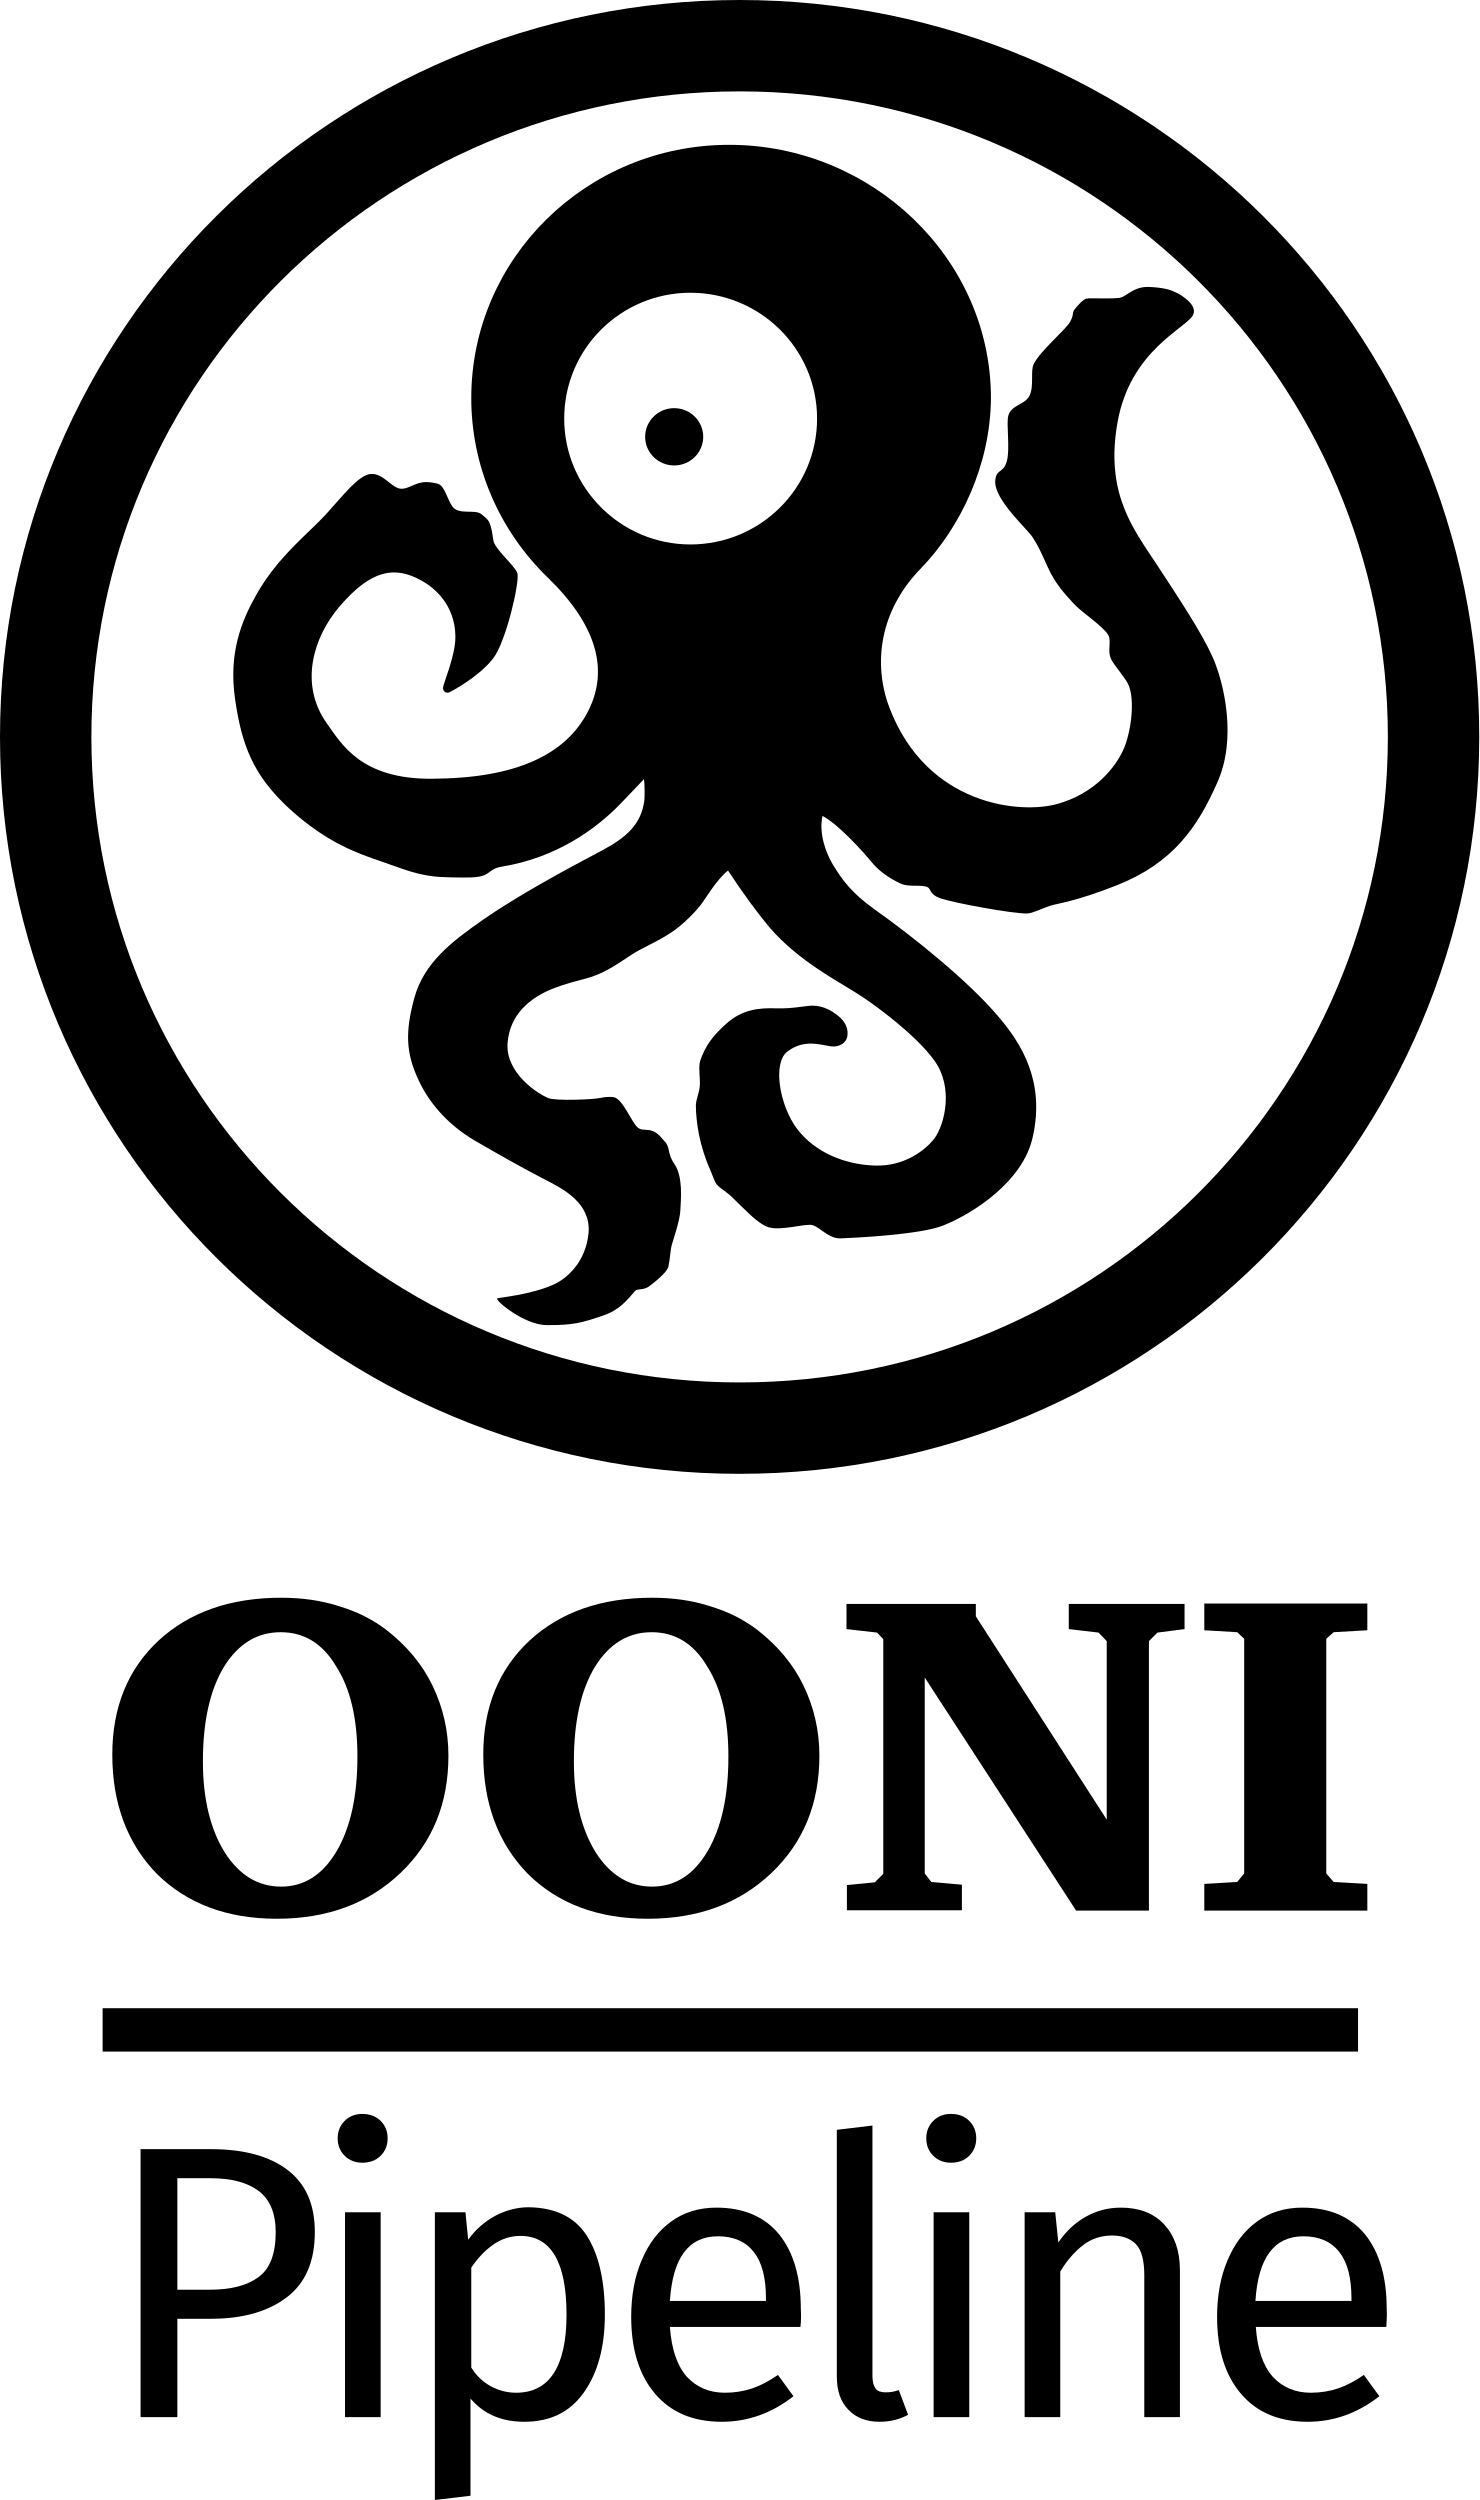
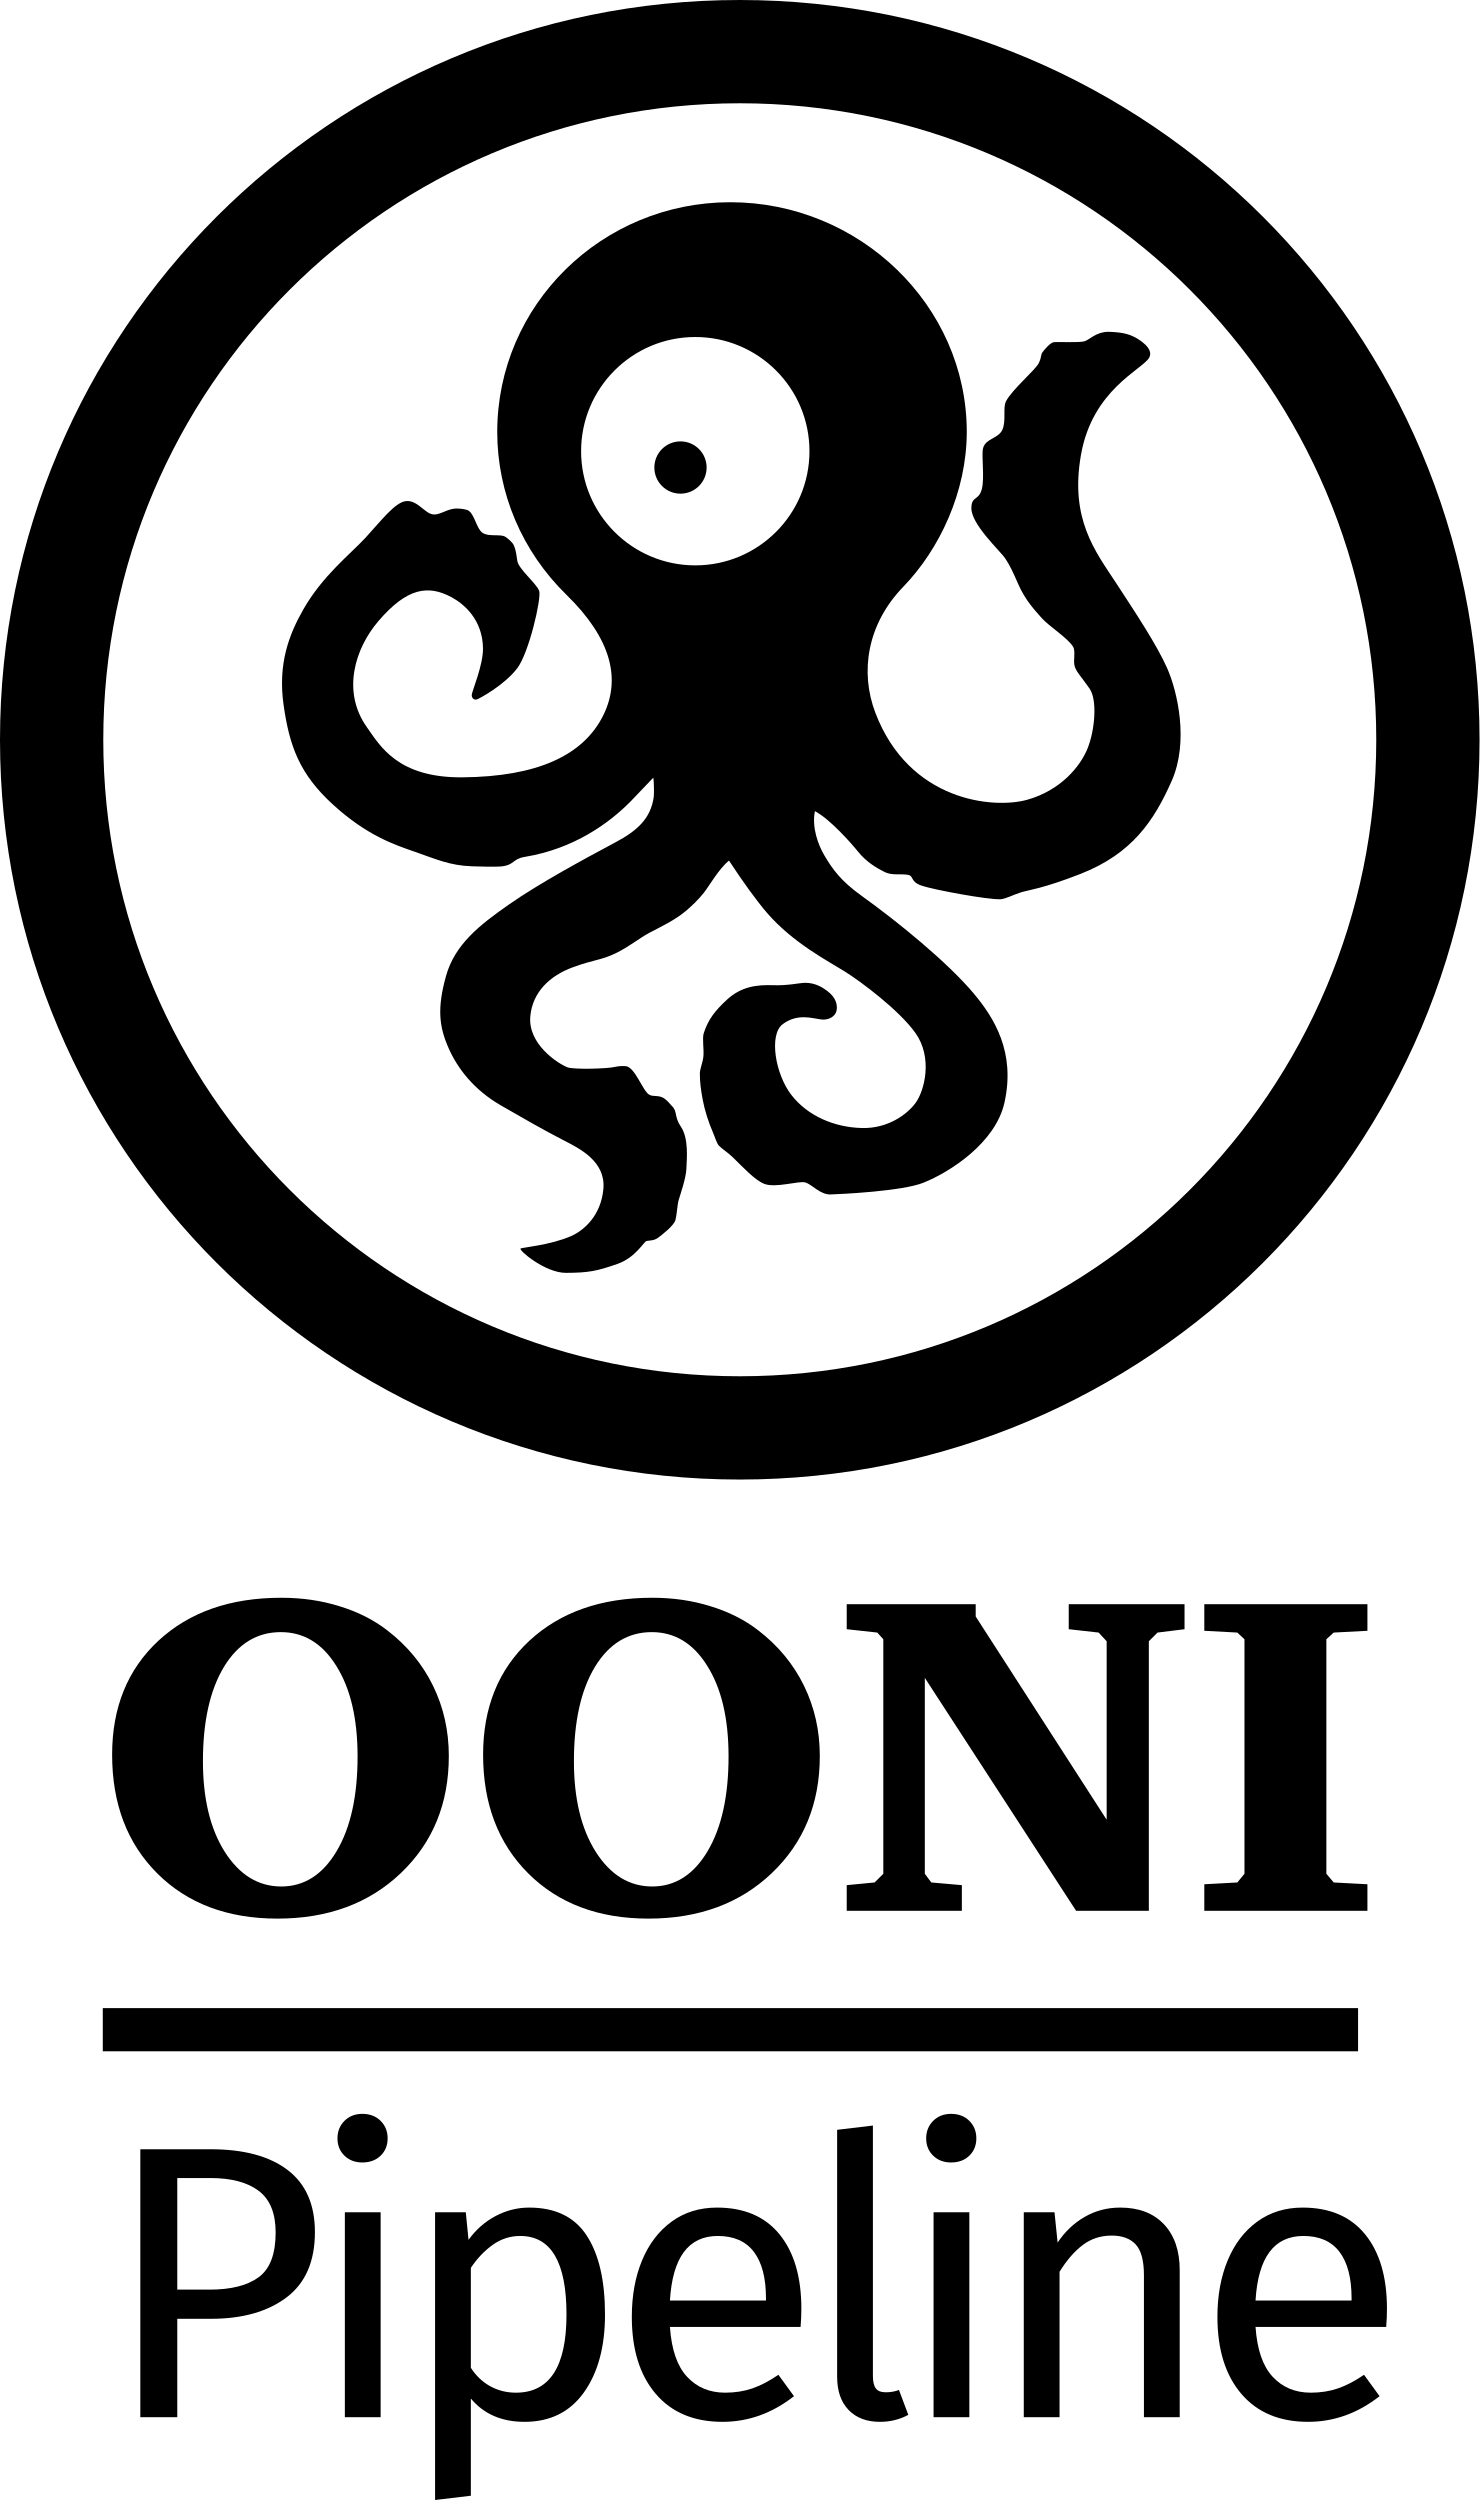
- <svg xmlns="http://www.w3.org/2000/svg" version="1.1" x="0px" y="0px" viewBox="0 0 382.1 645.6" enable-background="new 0 0 382.1 645.6" xml:space="preserve">
+ <svg xmlns="http://www.w3.org/2000/svg" version="1.1" x="0px" y="0px" viewBox="0 0 382.07 645.587" enable-background="new 0 0 382.07 645.587" xml:space="preserve">
  <g id="Layer_1">
</g>
  <g id="Logo">
    <g>
      <g>
        <g>
          <g>
-             <path d="M311,493.4v-6.9l8.5-0.5l1.8-2.2v-60.6l-1.8-1.7l-8.5-0.5v-6.9h42.1v6.9l-8.7,0.5l-1.9,1.7v60.6l1.9,2.2l8.7,0.5v6.9       H311z M218.7,493.4v-6.6l7.2-0.7l2.2-2.2v-60.6l-1.6-1.7l-7.9-0.9v-6.5H252v3.2l33.8,52.5v-46.1l-2.1-2.2l-7.7-0.9v-6.5h29.9       v6.5l-7,0.9l-2.2,2.2v69.6h-18.8l-39.1-60.2v50.6l1.7,2.2l7.9,0.7v6.6H218.7z M168.3,421.5c-6.1,0-11,3-14.7,9       c-3.6,6-5.4,14.1-5.4,24.4c0,9.6,1.9,17.4,5.6,23.4c3.8,6,8.7,8.9,14.6,8.9s10.7-3,14.3-9.1c3.6-6.1,5.4-14.2,5.4-24.5       c0-9.8-1.8-17.5-5.5-23.3C179.1,424.4,174.3,421.5,168.3,421.5 M124.8,453.1c0-12.2,4-22,11.9-29.4c8-7.4,18.6-11.1,31.7-11.1       c5.4,0,10.4,0.7,15,2.2c4.7,1.4,8.8,3.5,12.3,6.2c5.1,4,9.1,8.7,11.8,14.3c2.7,5.6,4.1,11.6,4.1,18.1       c0,12.3-4.1,22.4-12.4,30.3c-8.2,7.8-18.8,11.8-31.9,11.8c-12.9,0-23.2-3.9-31-11.6C128.7,476.1,124.8,465.8,124.8,453.1        M72.5,421.5c-6.1,0-11,3-14.7,9c-3.6,6-5.4,14.1-5.4,24.4c0,9.6,1.9,17.4,5.6,23.4c3.8,6,8.7,8.9,14.6,8.9s10.7-3,14.3-9.1       c3.6-6.1,5.4-14.2,5.4-24.5c0-9.8-1.8-17.5-5.5-23.3C83.3,424.4,78.5,421.5,72.5,421.5 M29,453.1c0-12.2,4-22,11.9-29.4       c8-7.4,18.6-11.1,31.7-11.1c5.4,0,10.4,0.7,15,2.2c4.7,1.4,8.8,3.5,12.3,6.2c5.1,4,9.1,8.7,11.8,14.3       c2.7,5.6,4.1,11.6,4.1,18.1c0,12.3-4.1,22.4-12.4,30.3c-8.2,7.8-18.8,11.8-31.9,11.8c-12.9,0-23.2-3.9-31-11.6       C32.9,476.1,29,465.8,29,453.1" />
-           </g>
-         </g>
-         <g>
-           <path d="M74.3,560.4c4.7,3.6,7,8.9,7,16c0,7.6-2.4,13.2-7.3,16.9c-4.9,3.7-11.4,5.5-19.5,5.5h-8.7v25.4h-9.5V555h18.2      C63,555,69.6,556.8,74.3,560.4z M66.8,588c2.9-2.1,4.4-6,4.4-11.5c0-5-1.5-8.5-4.4-10.7c-2.9-2.2-7.1-3.3-12.5-3.3h-8.5v28.8      h8.3C59.7,591.3,63.9,590.2,66.8,588z" />
-           <path d="M98.3,547.7c1.2,1.2,1.8,2.7,1.8,4.5s-0.6,3.3-1.8,4.5c-1.2,1.2-2.8,1.8-4.7,1.8c-1.9,0-3.4-0.6-4.6-1.8      c-1.2-1.2-1.8-2.7-1.8-4.5s0.6-3.3,1.8-4.5c1.2-1.2,2.7-1.8,4.6-1.8C95.5,545.9,97.1,546.5,98.3,547.7z M98.3,571.3v52.9h-9.2      v-52.9H98.3z" />
-           <path d="M151.5,577.3c3.1,4.8,4.7,11.6,4.7,20.4c0,8.3-1.8,15-5.4,20.1c-3.6,5.1-8.7,7.6-15.4,7.6c-5.9,0-10.5-2-13.9-6v25.1      l-9.2,1.1v-74.3h7.9l0.7,7.1c1.9-2.7,4.3-4.7,7-6.2c2.7-1.4,5.6-2.2,8.6-2.2C143.4,570.1,148.4,572.5,151.5,577.3z M146.3,597.7      c0-13.5-4-20.3-11.9-20.3c-2.6,0-5,0.8-7.1,2.3c-2.1,1.5-4,3.5-5.6,5.9v25.8c1.3,2.1,3,3.7,5,4.8c2,1.1,4.2,1.7,6.6,1.7      C141.9,617.9,146.3,611.1,146.3,597.7z" />
-           <path d="M206.7,600.9H173c0.4,5.8,1.9,10.1,4.4,12.9c2.5,2.7,5.8,4.1,9.8,4.1c2.5,0,4.9-0.4,7-1.1c2.1-0.7,4.4-1.9,6.7-3.5      l4,5.5c-5.6,4.4-11.8,6.6-18.5,6.6c-7.4,0-13.1-2.4-17.2-7.2c-4.1-4.8-6.2-11.4-6.2-19.9c0-5.5,0.9-10.4,2.7-14.6      c1.8-4.3,4.3-7.6,7.6-10c3.3-2.4,7.2-3.6,11.7-3.6c7,0,12.4,2.3,16.2,6.9c3.7,4.6,5.6,11,5.6,19.2      C206.9,597.7,206.9,599.3,206.7,600.9z M197.8,593.5c0-5.2-1-9.2-3.1-11.9c-2.1-2.7-5.2-4.1-9.3-4.1c-7.6,0-11.7,5.6-12.4,16.7      h24.8V593.5z" />
-           <path d="M219.1,622.3c-2-2-3-4.9-3-8.6V550l9.2-1.1v64.7c0,1.5,0.3,2.5,0.8,3.2c0.5,0.7,1.4,1,2.6,1c1.3,0,2.4-0.2,3.4-0.6      l2.4,6.4c-2.2,1.2-4.7,1.8-7.3,1.8C223.8,625.4,221.1,624.4,219.1,622.3z" />
-           <path d="M250.3,547.7c1.2,1.2,1.8,2.7,1.8,4.5s-0.6,3.3-1.8,4.5c-1.2,1.2-2.8,1.8-4.7,1.8c-1.9,0-3.4-0.6-4.6-1.8      c-1.2-1.2-1.8-2.7-1.8-4.5s0.6-3.3,1.8-4.5c1.2-1.2,2.7-1.8,4.6-1.8C247.5,545.9,249.1,546.5,250.3,547.7z M250.3,571.3v52.9      h-9.2v-52.9H250.3z" />
-           <path d="M300.6,574.4c2.7,2.9,4.1,6.8,4.1,11.8v38h-9.2v-36.7c0-3.7-0.7-6.4-2.1-7.9c-1.4-1.5-3.5-2.3-6.2-2.3      c-2.8,0-5.3,0.8-7.4,2.4c-2.1,1.6-4.2,3.9-6,6.9v37.6h-9.2v-52.9h7.9l0.8,7.8c1.9-2.8,4.2-5,7-6.6c2.8-1.6,5.8-2.4,9.2-2.4      C294.1,570.1,297.9,571.5,300.6,574.4z" />
-           <path d="M358,600.9h-33.7c0.4,5.8,1.9,10.1,4.4,12.9c2.5,2.7,5.8,4.1,9.8,4.1c2.5,0,4.9-0.4,7-1.1c2.1-0.7,4.4-1.9,6.7-3.5      l4,5.5c-5.6,4.4-11.8,6.6-18.5,6.6c-7.4,0-13.1-2.4-17.2-7.2c-4.1-4.8-6.2-11.4-6.2-19.9c0-5.5,0.9-10.4,2.7-14.6      c1.8-4.3,4.3-7.6,7.6-10c3.3-2.4,7.2-3.6,11.7-3.6c7,0,12.4,2.3,16.2,6.9c3.7,4.6,5.6,11,5.6,19.2      C358.2,597.7,358.1,599.3,358,600.9z M349,593.5c0-5.2-1-9.2-3.1-11.9c-2.1-2.7-5.2-4.1-9.3-4.1c-7.6,0-11.7,5.6-12.4,16.7H349      V593.5z" />
-         </g>
-         <g>
-           <g>
-             <line x1="350.7" y1="524.1" x2="26.5" y2="524.1" />
+             <g>
+               <path d="M310.994,493.437v-6.856l8.528-0.461l1.844-2.247v-60.558l-1.844-1.73l-8.528-0.46v-6.858h42.121v6.858l-8.702,0.46        l-1.9,1.73v60.558l1.9,2.247l8.702,0.461v6.856H310.994z M218.653,493.437v-6.626l7.202-0.692l2.247-2.247v-60.558        l-1.555-1.73l-7.894-0.863v-6.455h33.305v3.17l33.822,52.491v-46.096l-2.075-2.247l-7.721-0.863v-6.455h29.905v6.455        l-6.973,0.863l-2.247,2.247v69.605h-18.783l-39.065-60.154v50.589l1.67,2.247l7.894,0.692v6.626H218.653z M168.316,421.47        c-6.146,0-11.044,2.996-14.694,8.989c-3.612,5.992-5.416,14.116-5.416,24.372c0,9.643,1.882,17.441,5.646,23.394        c3.802,5.953,8.662,8.931,14.578,8.931s10.679-3.034,14.291-9.104c3.61-6.07,5.416-14.232,5.416-24.488        c0-9.758-1.824-17.535-5.474-23.336C179.051,424.389,174.27,421.47,168.316,421.47 M124.754,453.103        c0-12.178,3.977-21.972,11.927-29.386c7.99-7.414,18.574-11.12,31.749-11.12c5.378,0,10.39,0.729,15.039,2.189        c4.685,1.421,8.797,3.495,12.33,6.222c5.147,3.957,9.086,8.72,11.812,14.291c2.727,5.57,4.091,11.62,4.091,18.149        c0,12.292-4.129,22.377-12.388,30.251c-8.221,7.837-18.841,11.754-31.864,11.754c-12.868,0-23.202-3.879-30.999-11.638        C128.653,476.056,124.754,465.818,124.754,453.103 M72.515,421.47c-6.146,0-11.044,2.996-14.692,8.989        c-3.612,5.992-5.418,14.116-5.418,24.372c0,9.643,1.882,17.441,5.648,23.394c3.802,5.953,8.662,8.931,14.578,8.931        s10.679-3.034,14.289-9.104c3.612-6.07,5.418-14.232,5.418-24.488c0-9.758-1.826-17.535-5.474-23.336        C83.252,424.389,78.471,421.47,72.515,421.47 M28.955,453.103c0-12.178,3.975-21.972,11.927-29.386        c7.99-7.414,18.573-11.12,31.749-11.12c5.378,0,10.39,0.729,15.039,2.189c4.685,1.421,8.797,3.495,12.33,6.222        c5.147,3.957,9.084,8.72,11.812,14.291c2.727,5.57,4.089,11.62,4.089,18.149c0,12.292-4.129,22.377-12.388,30.251        c-8.219,7.837-18.841,11.754-31.862,11.754c-12.87,0-23.202-3.879-31.001-11.638        C32.854,476.056,28.955,465.818,28.955,453.103" />
+             </g>
          </g>
          <g>
-             <rect x="26.5" y="518.6" width="324.2" height="11.2" />
+             <path d="M74.294,560.385c4.685,3.582,7.029,8.922,7.029,16.017c0,7.565-2.445,13.188-7.331,16.869       c-4.887,3.683-11.381,5.523-19.48,5.523h-8.735v25.404h-9.54v-69.186h18.176C62.979,555.013,69.607,556.805,74.294,560.385z        M66.813,588.049c2.912-2.142,4.368-5.99,4.368-11.547c0-4.953-1.456-8.535-4.368-10.745       c-2.911-2.209-7.079-3.313-12.501-3.313h-8.535v28.819h8.334C59.666,591.263,63.901,590.192,66.813,588.049z" />
+             <path d="M98.292,547.682c1.205,1.205,1.808,2.711,1.808,4.519s-0.603,3.298-1.808,4.469c-1.205,1.172-2.778,1.757-4.72,1.757       c-1.875,0-3.414-0.585-4.619-1.757c-1.204-1.171-1.807-2.661-1.807-4.469s0.603-3.313,1.807-4.519       c1.205-1.205,2.744-1.808,4.619-1.808C95.514,545.875,97.087,546.477,98.292,547.682z M98.292,571.28v52.918h-9.238V571.28       H98.292z" />
+             <path d="M151.512,577.305c3.146,4.82,4.72,11.615,4.72,20.385c0,8.301-1.808,14.996-5.423,20.082       c-3.615,5.089-8.736,7.632-15.363,7.632c-5.892,0-10.511-2.008-13.857-6.024v25.104l-9.238,1.104V571.28h7.933l0.703,7.129       c1.941-2.677,4.283-4.735,7.029-6.175c2.744-1.439,5.623-2.159,8.636-2.159C143.411,570.075,148.364,572.485,151.512,577.305z        M146.29,597.689c0-13.521-3.983-20.284-11.949-20.284c-2.611,0-4.988,0.771-7.13,2.31c-2.143,1.541-4.017,3.515-5.623,5.925       v25.807c1.339,2.075,3.013,3.665,5.021,4.77c2.009,1.104,4.218,1.656,6.628,1.656       C141.938,617.872,146.29,611.144,146.29,597.689z" />
+             <path d="M206.738,600.902h-33.739c0.401,5.824,1.873,10.109,4.418,12.854c2.543,2.745,5.824,4.116,9.841,4.116       c2.543,0,4.886-0.367,7.029-1.104c2.142-0.735,4.383-1.907,6.728-3.515l4.017,5.523c-5.623,4.418-11.783,6.627-18.477,6.627       c-7.364,0-13.104-2.41-17.221-7.229c-4.117-4.82-6.176-11.447-6.176-19.882c0-5.488,0.887-10.358,2.661-14.61       c1.772-4.251,4.317-7.582,7.631-9.991c3.314-2.41,7.213-3.615,11.699-3.615c7.028,0,12.416,2.31,16.166,6.929       c3.749,4.619,5.623,11.013,5.623,19.179C206.938,597.723,206.871,599.296,206.738,600.902z M197.801,593.471       c0-5.222-1.038-9.204-3.112-11.949c-2.076-2.744-5.188-4.117-9.339-4.117c-7.565,0-11.683,5.558-12.351,16.669h24.802V593.471z       " />
+             <path d="M219.14,622.341c-1.976-2.041-2.963-4.903-2.963-8.585v-63.764l9.238-1.104v64.667c0,1.473,0.251,2.545,0.753,3.213       c0.502,0.67,1.355,1.004,2.561,1.004c1.271,0,2.41-0.2,3.414-0.602l2.41,6.426c-2.209,1.205-4.653,1.808-7.33,1.808       C223.809,625.403,221.113,624.382,219.14,622.341z" />
+             <path d="M250.317,547.682c1.205,1.205,1.808,2.711,1.808,4.519s-0.603,3.298-1.808,4.469c-1.205,1.172-2.778,1.757-4.72,1.757       c-1.875,0-3.414-0.585-4.619-1.757c-1.204-1.171-1.807-2.661-1.807-4.469s0.603-3.313,1.807-4.519       c1.205-1.205,2.744-1.808,4.619-1.808C247.539,545.875,249.112,546.477,250.317,547.682z M250.317,571.28v52.918h-9.238V571.28       H250.317z" />
+             <path d="M300.575,574.392c2.711,2.88,4.066,6.828,4.066,11.85v37.956h-9.238v-36.651c0-3.748-0.703-6.392-2.108-7.933       c-1.406-1.539-3.481-2.31-6.226-2.31c-2.812,0-5.289,0.804-7.431,2.41c-2.144,1.606-4.152,3.916-6.025,6.929v37.555h-9.238       V571.28h7.933l0.804,7.832c1.873-2.812,4.2-5.021,6.979-6.627c2.777-1.607,5.84-2.41,9.188-2.41       C294.098,570.075,297.863,571.515,300.575,574.392z" />
+             <path d="M357.961,600.902h-33.739c0.401,5.824,1.873,10.109,4.418,12.854c2.543,2.745,5.824,4.116,9.841,4.116       c2.543,0,4.886-0.367,7.029-1.104c2.142-0.735,4.383-1.907,6.728-3.515l4.017,5.523c-5.623,4.418-11.783,6.627-18.477,6.627       c-7.364,0-13.104-2.41-17.221-7.229c-4.117-4.82-6.176-11.447-6.176-19.882c0-5.488,0.887-10.358,2.661-14.61       c1.772-4.251,4.317-7.582,7.631-9.991c3.314-2.41,7.213-3.615,11.699-3.615c7.028,0,12.416,2.31,16.166,6.929       c3.749,4.619,5.623,11.013,5.623,19.179C358.161,597.723,358.094,599.296,357.961,600.902z M349.023,593.471       c0-5.222-1.038-9.204-3.112-11.949c-2.076-2.744-5.188-4.117-9.339-4.117c-7.565,0-11.683,5.558-12.351,16.669h24.802V593.471z       " />
+           </g>
+           <g>
+             <g>
+               <line x1="350.699" y1="524.141" x2="26.543" y2="524.141" />
+             </g>
+             <g>
+               <rect x="26.541" y="518.565" width="324.16" height="11.151" />
+             </g>
          </g>
        </g>
      </g>
      <g>
+         <path d="M191.035,0C85.53,0,0,85.53,0,191.035C0,296.539,85.53,382.07,191.035,382.07c105.505,0,191.035-85.531,191.035-191.035     C382.07,85.53,296.54,0,191.035,0z M191.035,355.4c-90.775,0-164.364-73.59-164.364-164.365     c0-90.776,73.589-164.365,164.364-164.365c90.776,0,164.365,73.589,164.365,164.365C355.4,281.81,281.811,355.4,191.035,355.4z" />
+         <path d="M301.381,172.504c-2.643-5.927-7.831-13.794-13.169-21.954c-5.338-8.161-12.028-16.491-9.045-33.215     c2.983-16.724,15.75-21.854,17.564-24.928c1.452-2.46-2.868-4.949-3.945-5.462c-1.306-0.619-2.727-1.103-6.159-1.253     c-0.214-0.01-0.422-0.012-0.623-0.003c-3.024,0.108-4.635,2.007-5.881,2.424c-1.351,0.453-7.273,0.094-8.093,0.265     c-0.897,0.188-2.47,2.083-2.807,2.566c-0.589,0.85-0.135,1.062-0.973,2.817c-0.84,1.754-6.824,6.744-8.462,9.856     c-0.878,1.667,0.107,5.113-0.962,7.401c-1.067,2.288-4.27,2.177-4.952,4.684c-0.502,1.846,0.457,7.775-0.351,10.668     c-0.837,2.998-2.572,1.647-2.681,4.704c-0.153,4.308,7.464,11.177,8.76,13.159c1.298,1.984,1.818,3.151,3.421,6.775     c1.788,4.043,4.196,6.563,6.007,8.618c1.813,2.054,6.8,5.202,8.088,7.404c0.715,1.225-0.064,3.564,0.421,5.097     c0.457,1.45,1.766,2.719,3.825,5.694c2.059,2.973,1.369,10.713-0.493,15.391c-1.862,4.68-6.936,10.88-15.617,13.316     c-8.68,2.435-30.475,0.442-39.202-22.457c-4.013-10.533-2.171-22.855,7.208-32.549c9.377-9.694,16.373-24.521,16.395-39.967     c0-32.768-27.812-59.332-61.057-59.332c-33.244,0-60.195,26.563-60.195,59.332c0.013,15.724,6.359,30.802,17.907,42.076     c11.549,11.274,14.157,21.75,9.423,31.197c-5.123,10.22-16.933,15.745-36.343,15.907c-16.728,0.141-21.254-8.168-24.646-12.942     c-6.507-9.155-3.137-20.262,2.965-27.394c7.412-8.663,12.886-9.411,18.905-6.17c3.23,1.74,8.004,5.793,8.112,13.181     c0.064,4.401-2.913,11.217-2.913,12.08c0,0.863,0.702,1.402,1.457,1.078c0.756-0.324,6.816-3.531,10.246-7.928     c3.069-3.933,6.363-18.226,5.717-20.06c-0.648-1.833-5.311-5.646-5.634-7.696c-0.192-1.218-0.335-2.774-0.909-4.052     c-0.391-0.871-1.463-1.673-2.032-2.11c-1.402-1.081-5.069,0.269-6.579-1.619c-1.294-1.618-1.833-5.016-3.559-5.446     c-0.784-0.197-2.291-0.512-3.67-0.232c-1.981,0.404-3.47,1.599-5.011,1.417c-2.154-0.252-3.991-3.667-6.903-3.451     c-2.896,0.214-6.578,5.176-10.568,9.49c-3.991,4.315-11.075,9.764-16.07,18.55c-3.621,6.371-6.58,13.914-5.069,24.591     c1.51,10.678,4.14,17.873,12.726,25.722c8.832,8.074,15.962,10.408,21.246,12.242c5.286,1.832,8.951,3.543,14.668,3.721     c1.97,0.061,6.165,0.191,7.558,0.041c3.522-0.378,2.805-1.928,6.086-2.469c12.779-2.102,21.878-8.773,27.409-14.406     c1.408-1.434,5.099-5.375,5.788-6.055c0.172,0.981,0.225,4.132,0.113,4.95c-0.766,5.61-4.267,8.751-9.877,11.743     c-8.008,4.27-19.635,10.547-27.608,16.127c-7.375,5.165-13.879,10.183-16.167,18.419c-2.288,8.236-1.829,12.964,0.687,18.646     c2.297,5.183,6.483,10.715,13.498,14.757c5.804,3.343,10.882,6.284,16.481,9.158c3.853,1.978,10.591,5.33,9.982,12.347     c-0.618,7.114-5.223,10.878-8.35,12.24c-5.369,2.342-12.726,2.954-13.042,3.203c-0.555,0.442,6.405,6.324,11.745,6.29     c5.832-0.037,7.899-0.429,13.307-2.324c4.702-1.648,6.75-5.758,7.513-5.91c0.763-0.153,1.878-0.063,2.898-0.802     c0.994-0.722,4.155-3.166,4.536-4.613c0.382-1.45,0.459-3.889,0.84-5.186c0.382-1.297,1.907-5.68,1.983-8.044     c0.077-2.365,0.688-7.779-1.43-10.887c-1.755-2.575-0.839-3.928-2.307-5.319c-0.244-0.232-1.476-1.863-2.604-2.286     c-1.459-0.546-2.221-0.069-3.267-0.649c-1.67-0.929-3.666-7.188-6.077-7.362c-0.88-0.063-1.902-0.01-2.792,0.204     c-1.982,0.478-10.661,0.703-12.218,0.103c-2.412-0.928-10.276-5.948-9.609-13.194c0.576-6.224,5.008-10.46,11.019-12.66     c5.368-1.965,7.245-1.792,10.905-3.546c3.61-1.729,6.141-3.927,8.886-5.374c2.744-1.45,6.463-3.184,9.283-5.549     c1.609-1.348,3.221-2.876,4.745-4.793c1.306-1.638,3.799-6.081,6.46-8.286c3.641,5.567,7.199,10.468,9.826,13.516     c6.671,7.739,15.785,12.449,20.056,15.118c4.27,2.668,14.068,10.013,18.265,15.884c4.501,6.29,2.439,14.908-0.039,18.187     c-2.145,2.84-7.015,6.522-13.726,6.369c-7.177-0.163-14.055-3.109-18.265-8.543c-4.194-5.416-5.828-15.582-2.25-18.264     c3.848-2.885,7.619-1.51,9.99-1.222c1.858,0.227,3.623-0.763,3.928-2.288c0.304-1.525-0.191-3.357-2.25-4.958     c-1.093-0.85-3.103-2.258-5.876-2.223c-1.52,0.018-4.385,0.754-8.271,0.619c-4.126-0.143-8.189,0.298-11.92,3.747     c-3.069,2.841-4.83,5.082-5.978,8.64c-0.437,1.352,0.092,4.262-0.091,5.993c-0.182,1.749-0.904,3.118-0.917,4.464     c-0.022,2,0.306,4.45,0.761,6.839c0.507,2.661,1.474,5.735,2.672,8.457c0.489,1.114,0.884,2.641,1.514,3.317     c0.764,0.823,2.226,1.674,3.611,3.026c2.622,2.558,5.662,5.86,8.059,6.808c2.977,1.178,8.999-0.878,10.677-0.343     c1.677,0.533,3.831,3.16,6.423,3.085c2.594-0.076,18.485-0.824,23.966-3.01c6.85-2.733,18.664-10.261,20.986-20.739     c2.863-12.92-2.564-21.759-8.011-28.225c-6.726-7.983-19.344-18.296-28.864-25.127c-5.453-3.912-7.522-6.889-9.63-10.44     c-1.603-2.699-3.3-7.259-2.449-11.442c3.923,2.054,9.528,8.451,11.168,10.495c2.112,2.628,4.805,4.227,6.887,5.25     c1.842,0.906,4.144,0.387,5.898,0.692c1.753,0.303,0.497,1.74,3.624,2.809c3.128,1.067,16.951,3.623,20.277,3.506     c1.359-0.048,3.181-1.102,5.33-1.775c2.059-0.646,5.581-0.935,15.358-4.755c13.409-5.239,19.043-13.781,23.575-23.996     C307.092,191.475,304.023,178.432,301.381,172.504z M179.546,145.999c-16.284,0-29.485-13.2-29.485-29.484     c0-16.285,13.202-29.486,29.485-29.486s29.485,13.2,29.485,29.486C209.032,132.799,195.83,145.999,179.546,145.999z" />
        <g>
-           <path d="M191,0C85.5,0,0,85.2,0,190.3c0,105.1,85.5,190.3,191,190.3s191-85.2,191-190.3C382.1,85.2,296.5,0,191,0z M191,357      c-92.5,0-167.4-74.7-167.4-166.7c0-92.1,75-166.7,167.4-166.7s167.4,74.7,167.4,166.7C358.4,282.4,283.5,357,191,357z" />
-         </g>
-         <g>
-           <path d="M313.2,169.8c-2.9-6.5-8.7-15.2-14.6-24.2c-5.9-9-13.3-18.2-10-36.6S306,84.9,308,81.5c1.6-2.7-3.2-5.5-4.4-6      c-1.4-0.7-3-1.2-6.8-1.4c-0.2,0-0.5,0-0.7,0c-3.3,0.1-5.1,2.2-6.5,2.7c-1.5,0.5-8.1,0.1-9,0.3c-1,0.2-2.7,2.3-3.1,2.8      c-0.7,0.9-0.1,1.2-1.1,3.1c-0.9,1.9-7.6,7.4-9.4,10.9c-1,1.8,0.1,5.6-1.1,8.2c-1.2,2.5-4.7,2.4-5.5,5.2c-0.6,2,0.5,8.6-0.4,11.8      c-0.9,3.3-2.8,1.8-3,5.2c-0.2,4.8,8.3,12.3,9.7,14.5c1.4,2.2,2,3.5,3.8,7.5c2,4.5,4.6,7.2,6.7,9.5c2,2.3,7.5,5.7,9,8.2      c0.8,1.4-0.1,3.9,0.5,5.6c0.5,1.6,2,3,4.2,6.3c2.3,3.3,1.5,11.8-0.5,17c-2.1,5.2-7.7,12-17.3,14.7c-9.6,2.7-33.7,0.5-43.4-24.8      c-4.4-11.6-2.4-25.2,8-35.9c10.4-10.7,18.1-27,18.2-44.1c0-36.1-30.8-65.4-67.6-65.4s-66.6,29.3-66.6,65.4      c0,17.3,7,34,19.8,46.4c12.8,12.4,15.7,24,10.4,34.4c-5.7,11.3-18.7,17.4-40.2,17.5c-18.5,0.2-23.5-9-27.3-14.3      c-7.2-10.1-3.5-22.3,3.3-30.2c8.2-9.6,14.3-10.4,20.9-6.8c3.6,1.9,8.9,6.4,9,14.5c0.1,4.9-3.2,12.4-3.2,13.3      c0,1,0.8,1.5,1.6,1.2c0.8-0.4,7.5-3.9,11.3-8.7c3.4-4.3,7-20.1,6.3-22.1c-0.7-2-5.9-6.2-6.2-8.5c-0.2-1.3-0.4-3.1-1-4.5      c-0.4-1-1.6-1.8-2.2-2.3c-1.6-1.2-5.6,0.3-7.3-1.8c-1.4-1.8-2-5.5-3.9-6c-0.9-0.2-2.5-0.6-4.1-0.3c-2.2,0.4-3.8,1.8-5.5,1.6      c-2.4-0.3-4.4-4-7.6-3.8c-3.2,0.2-7.3,5.7-11.7,10.5c-4.4,4.8-12.3,10.8-17.8,20.5c-4,7-7.3,15.3-5.6,27.1      c1.7,11.8,4.6,19.7,14.1,28.4c9.8,8.9,17.7,11.5,23.5,13.5c5.9,2,9.9,3.9,16.2,4.1c2.2,0.1,6.8,0.2,8.4,0      c3.9-0.4,3.1-2.1,6.7-2.7c14.1-2.3,24.2-9.7,30.3-15.9c1.6-1.6,5.6-5.9,6.4-6.7c0.2,1.1,0.2,4.6,0.1,5.5      c-0.8,6.2-4.7,9.6-10.9,12.9c-8.9,4.7-21.7,11.6-30.6,17.8c-8.2,5.7-15.4,11.2-17.9,20.3c-2.5,9.1-2,14.3,0.8,20.6      c2.5,5.7,7.2,11.8,14.9,16.3c6.4,3.7,12,6.9,18.2,10.1c4.3,2.2,11.7,5.9,11.1,13.6c-0.7,7.8-5.8,12-9.2,13.5      c-5.9,2.6-14.1,3.3-14.4,3.5c-0.6,0.5,7.1,7,13,6.9c6.5,0,8.7-0.5,14.7-2.6c5.2-1.8,7.5-6.3,8.3-6.5s2.1-0.1,3.2-0.9      c1.1-0.8,4.6-3.5,5-5.1c0.4-1.6,0.5-4.3,0.9-5.7c0.4-1.4,2.1-6.3,2.2-8.9c0.1-2.6,0.8-8.6-1.6-12c-1.9-2.8-0.9-4.3-2.6-5.9      c-0.3-0.3-1.6-2.1-2.9-2.5c-1.6-0.6-2.5-0.1-3.6-0.7c-1.8-1-4.1-7.9-6.7-8.1c-1-0.1-2.1,0-3.1,0.2c-2.2,0.5-11.8,0.8-13.5,0.1      c-2.7-1-11.4-6.6-10.6-14.5c0.6-6.9,5.5-11.5,12.2-14c5.9-2.2,8-2,12.1-3.9c4-1.9,6.8-4.3,9.8-5.9c3-1.6,7.2-3.5,10.3-6.1      c1.8-1.5,3.6-3.2,5.3-5.3c1.4-1.8,4.2-6.7,7.2-9.1c4,6.1,8,11.5,10.9,14.9c7.4,8.5,17.5,13.7,22.2,16.7      c4.7,2.9,15.6,11,20.2,17.5c5,6.9,2.7,16.4,0,20.1c-2.4,3.1-7.8,7.2-15.2,7c-7.9-0.2-15.6-3.4-20.2-9.4      c-4.6-6-6.5-17.2-2.5-20.1c4.3-3.2,8.4-1.7,11.1-1.3c2.1,0.3,4-0.8,4.3-2.5c0.3-1.7-0.2-3.7-2.5-5.5c-1.2-0.9-3.4-2.5-6.5-2.5      c-1.7,0-4.9,0.8-9.2,0.7c-4.6-0.2-9.1,0.3-13.2,4.1c-3.4,3.1-5.3,5.6-6.6,9.5c-0.5,1.5,0.1,4.7-0.1,6.6c-0.2,1.9-1,3.4-1,4.9      c0,2.2,0.3,4.9,0.8,7.5c0.6,2.9,1.6,6.3,3,9.3c0.5,1.2,1,2.9,1.7,3.7c0.8,0.9,2.5,1.8,4,3.3c2.9,2.8,6.3,6.5,8.9,7.5      c3.3,1.3,10-1,11.8-0.4c1.9,0.6,4.2,3.5,7.1,3.4c2.9-0.1,20.5-0.9,26.5-3.3c7.6-3,20.7-11.3,23.2-22.9c3.2-14.2-2.8-24-8.9-31.1      c-7.4-8.8-21.4-20.2-32-27.7c-6-4.3-8.3-7.6-10.7-11.5c-1.8-3-3.7-8-2.7-12.6c4.3,2.3,10.5,9.3,12.4,11.6      c2.3,2.9,5.3,4.7,7.6,5.8c2,1,4.6,0.4,6.5,0.8c1.9,0.3,0.6,1.9,4,3.1c3.5,1.2,18.8,4,22.4,3.9c1.5-0.1,3.5-1.2,5.9-2      c2.3-0.7,6.2-1,17-5.2c14.8-5.8,21.1-15.2,26.1-26.5C319.5,190.8,316.1,176.4,313.2,169.8z M178.3,140.6      c-18,0-32.6-14.6-32.6-32.5c0-18,14.6-32.5,32.6-32.5S211,90.1,211,108.1C211,126.1,196.3,140.6,178.3,140.6z" />
-         </g>
-         <g>
-           <ellipse cx="174.1" cy="112.8" rx="7.5" ry="7.4" />
+           <g>
+             <path d="M175.724,113.982c3.728,0,6.749,3.021,6.749,6.749c0,3.728-3.021,6.749-6.749,6.749c-3.728,0-6.749-3.021-6.749-6.749       C168.975,117.003,171.996,113.982,175.724,113.982" />
+           </g>
        </g>
      </g>
    </g>
  </g>
</svg>
